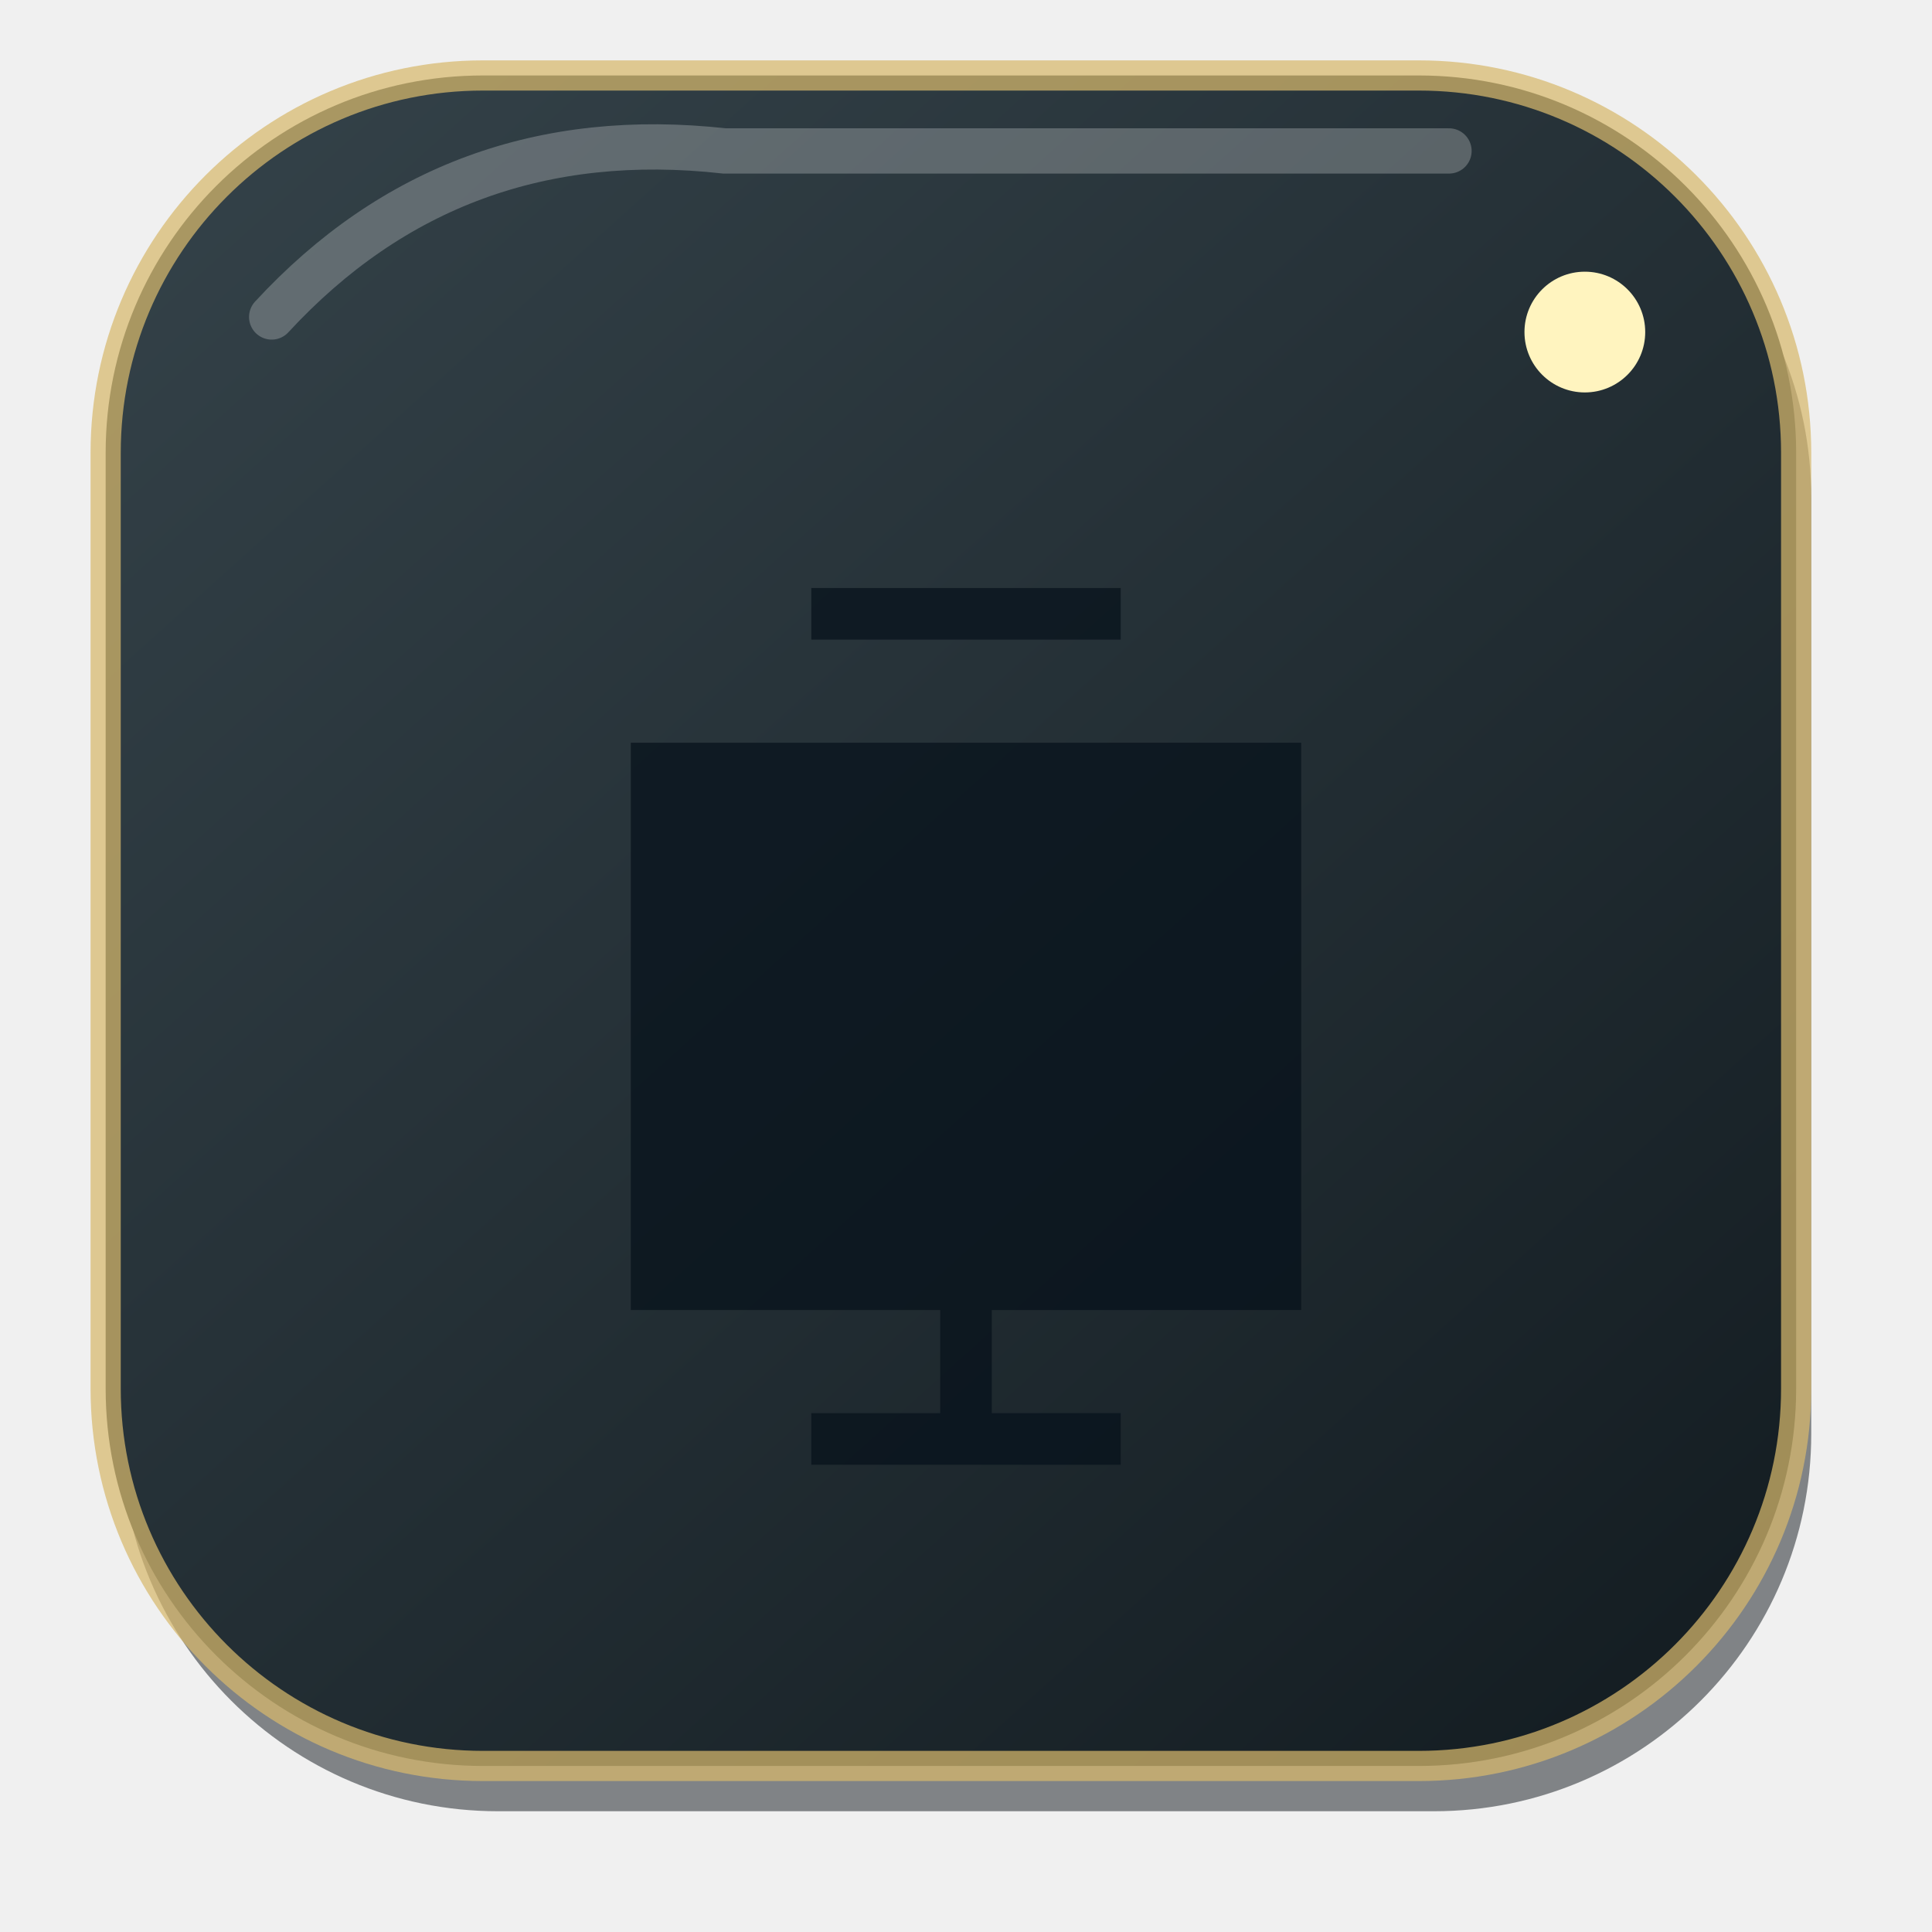
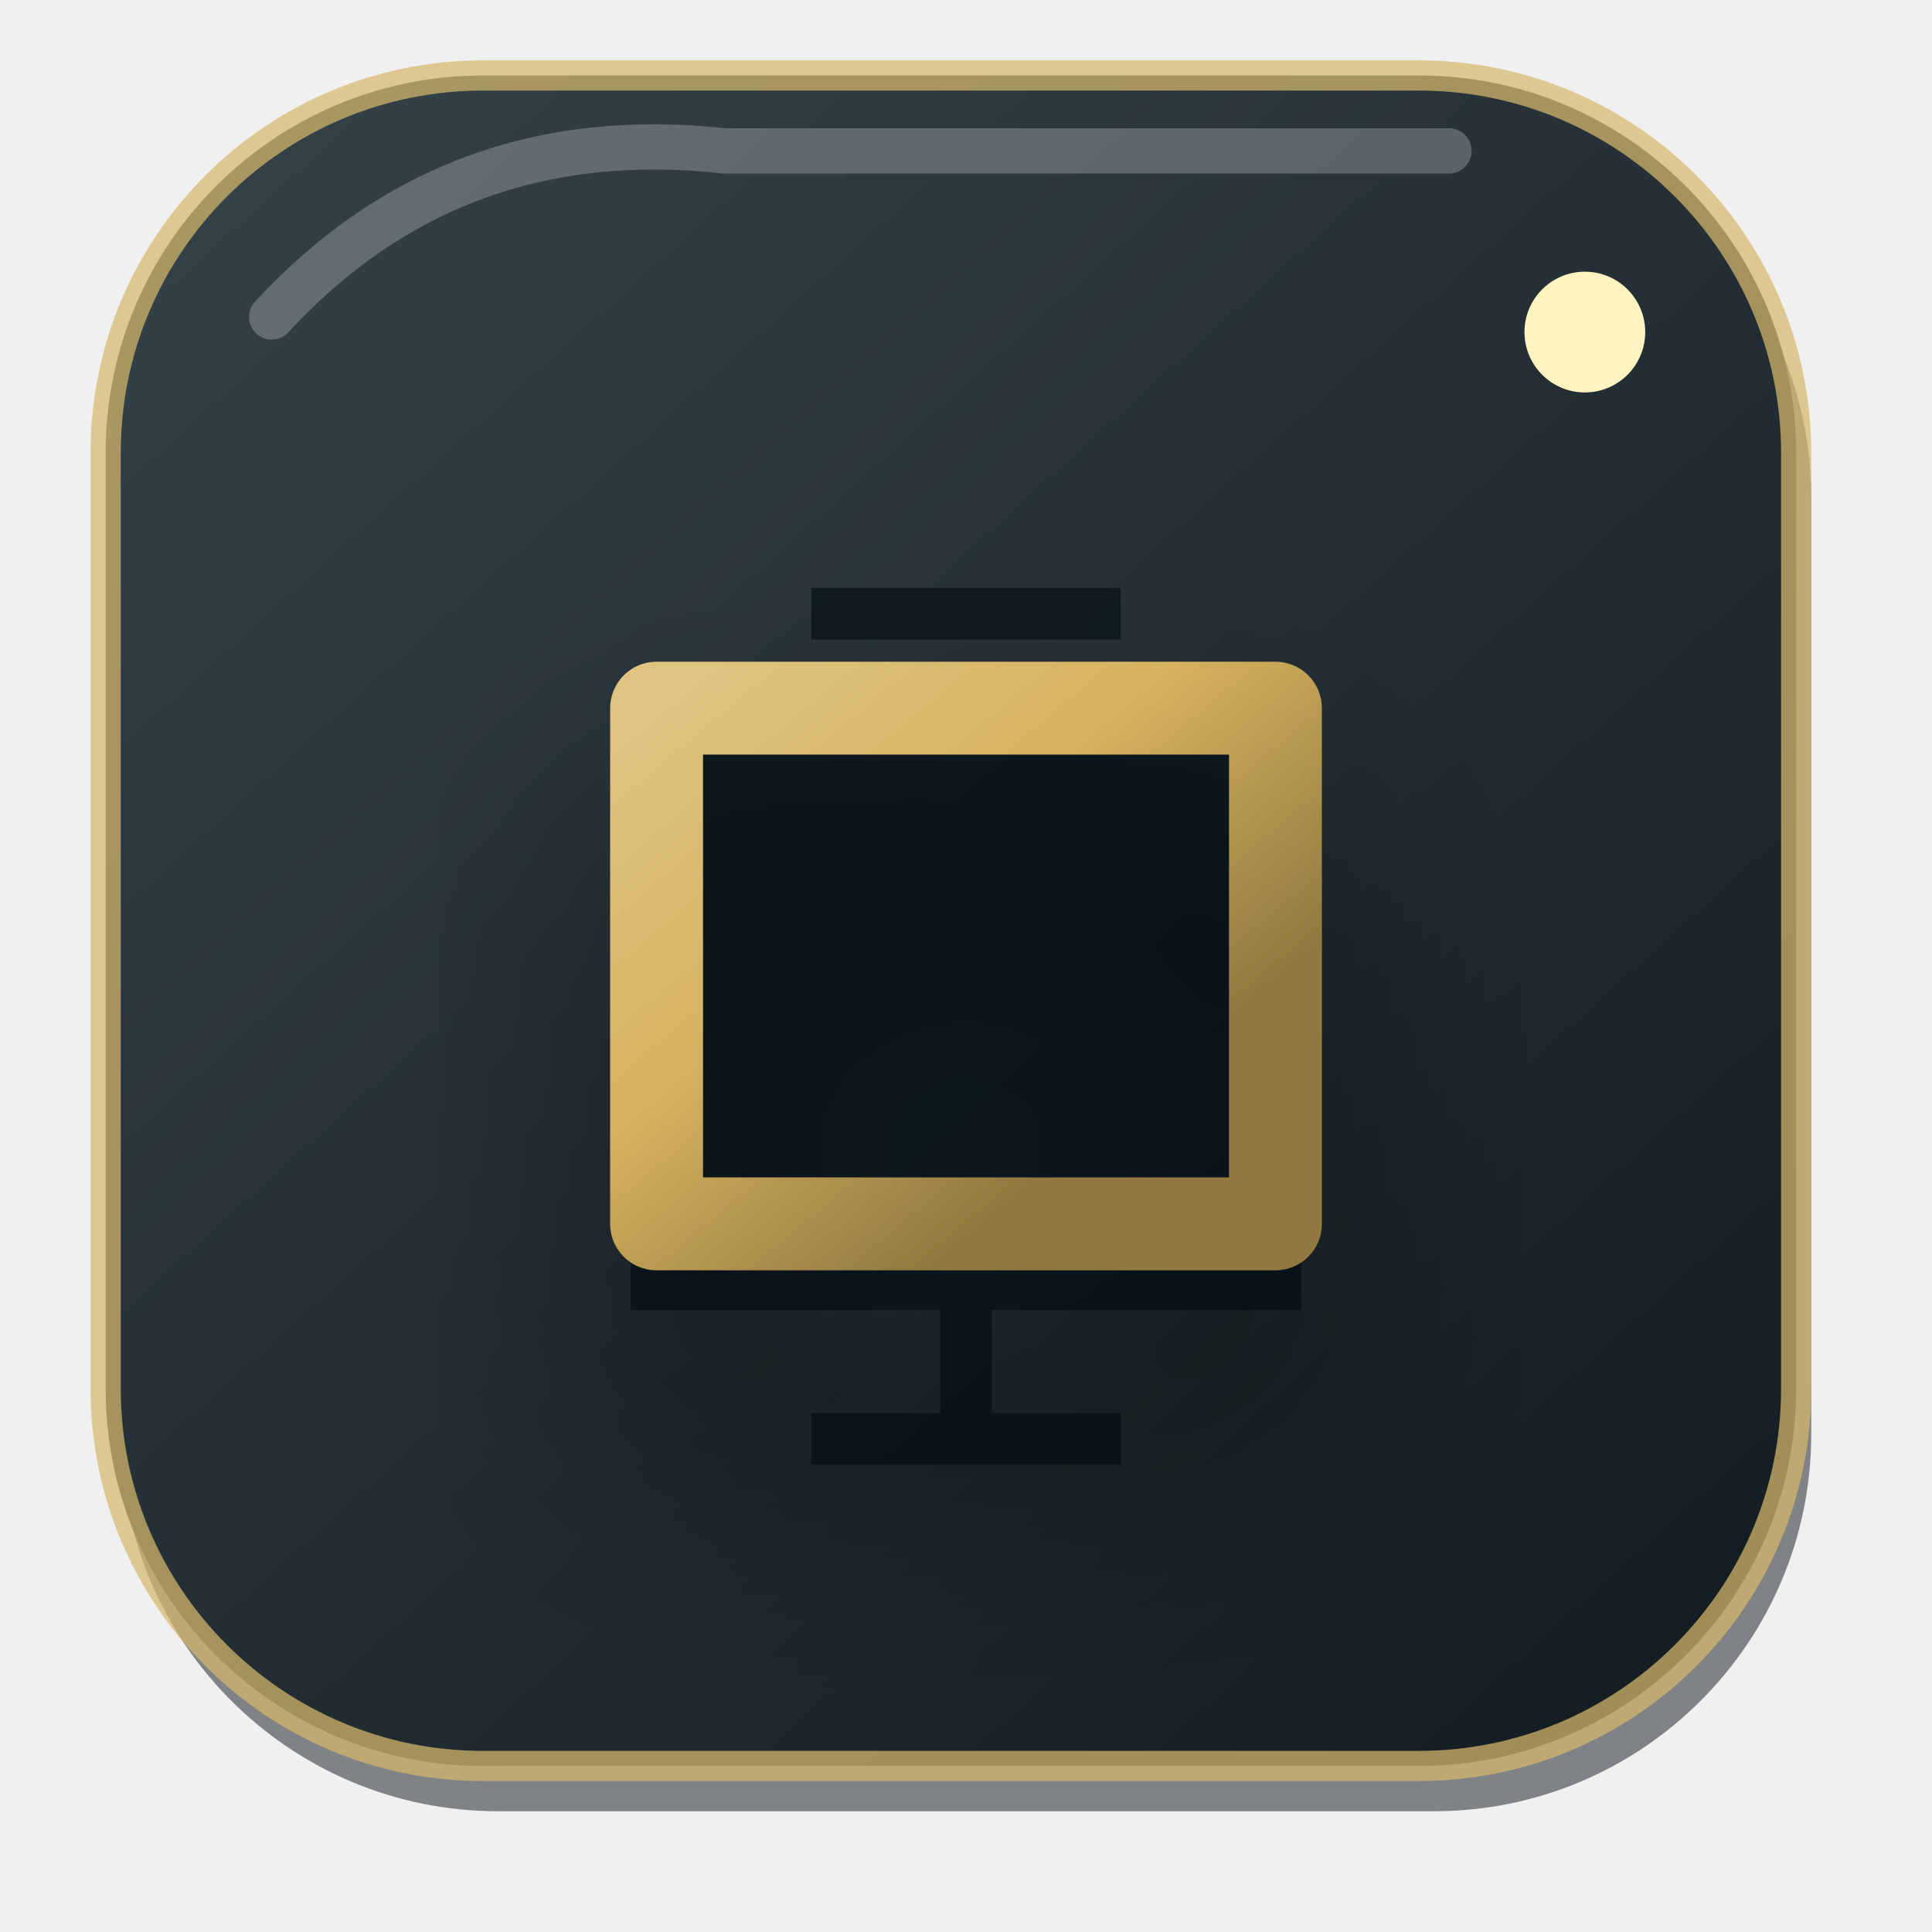
<svg xmlns="http://www.w3.org/2000/svg" width="128" height="128" viewBox="0 0 128 128" role="img" aria-label="battery_full 3D">
  <defs>
+     <linearGradient id="cD6B25E" x1="0" y1="0" x2="1" y2="1">
+       <stop offset="0" stop-color="#dfc381" />
+       <stop offset=".38" stop-color="#D6B25E" />
+       <stop offset=".76" stop-color="#927940" />
+       <stop offset="1" stop-color="#927940" />
+     </linearGradient>
    <linearGradient id="royalPrimary" x1="0" y1="0" x2="1" y2="1">
      <stop offset="0" stop-color="#eadbb3" />
      <stop offset=".38" stop-color="#D7B96D" />
      <stop offset=".76" stop-color="#a18b52" />
      <stop offset="1" stop-color="#706039" />
    </linearGradient>
    <linearGradient id="cD7B96D" x1="0" y1="0" x2="1" y2="1">
      <stop offset="0" stop-color="#eadbb3" />
      <stop offset=".38" stop-color="#D7B96D" />
      <stop offset=".76" stop-color="#a18b52" />
      <stop offset="1" stop-color="#706039" />
    </linearGradient>
    <linearGradient id="c168B79" x1="0" y1="0" x2="1" y2="1">
      <stop offset="0" stop-color="#86c3b9" />
      <stop offset=".38" stop-color="#168B79" />
      <stop offset=".76" stop-color="#11685b" />
      <stop offset="1" stop-color="#0b483f" />
    </linearGradient>
    <linearGradient id="royalTile" x1="0" y1="0" x2=".9" y2="1">
      <stop offset="0" stop-color="#35434A" />
      <stop offset="1" stop-color="#141D22" />
    </linearGradient>
    <filter id="royalShadow" x="-35%" y="-35%" width="175%" height="185%">
      <feGaussianBlur in="SourceAlpha" stdDeviation="2.4" />
      <feOffset dy="3.5" />
      <feComponentTransfer>
        <feFuncA type="linear" slope=".55" />
      </feComponentTransfer>
      <feMerge>
        <feMergeNode />
        <feMergeNode in="SourceGraphic" />
      </feMerge>
    </filter>
  </defs>
  <rect x="8" y="8" width="112" height="112" rx="25" fill="#070D13" opacity=".48" />
  <rect x="7" y="5" width="112" height="112" rx="25" fill="url(#royalTile)" stroke="#D7B96D" stroke-opacity=".72" stroke-width="2" />
  <path d="M18 21Q30 8 48 10h48" fill="none" stroke="#FFF" stroke-opacity=".24" stroke-width="3" stroke-linecap="round" />
  <g transform="translate(23.00 27.00) scale(3.4167)" opacity=".72" fill="#06101A" stroke="#06101A">
    <path d="M6 7h12v10H6z" />
    <path d="M9 20h6" />
    <path d="M12 17v3" />
    <path d="M9 4h6" />
  </g>
  <g transform="translate(23.00 23.00) scale(3.4167)" fill="none" stroke="url(#cD6B25E)" stroke-width="1.8" stroke-linecap="round" stroke-linejoin="round" filter="url(#royalShadow)">
    <path d="M6 7h12v10H6z" />
    <path d="M9 20h6" />
    <path d="M12 17v3" />
    <path d="M9 4h6" />
  </g>
  <circle cx="105" cy="22" r="4" fill="#FFF4BF" />
</svg>
